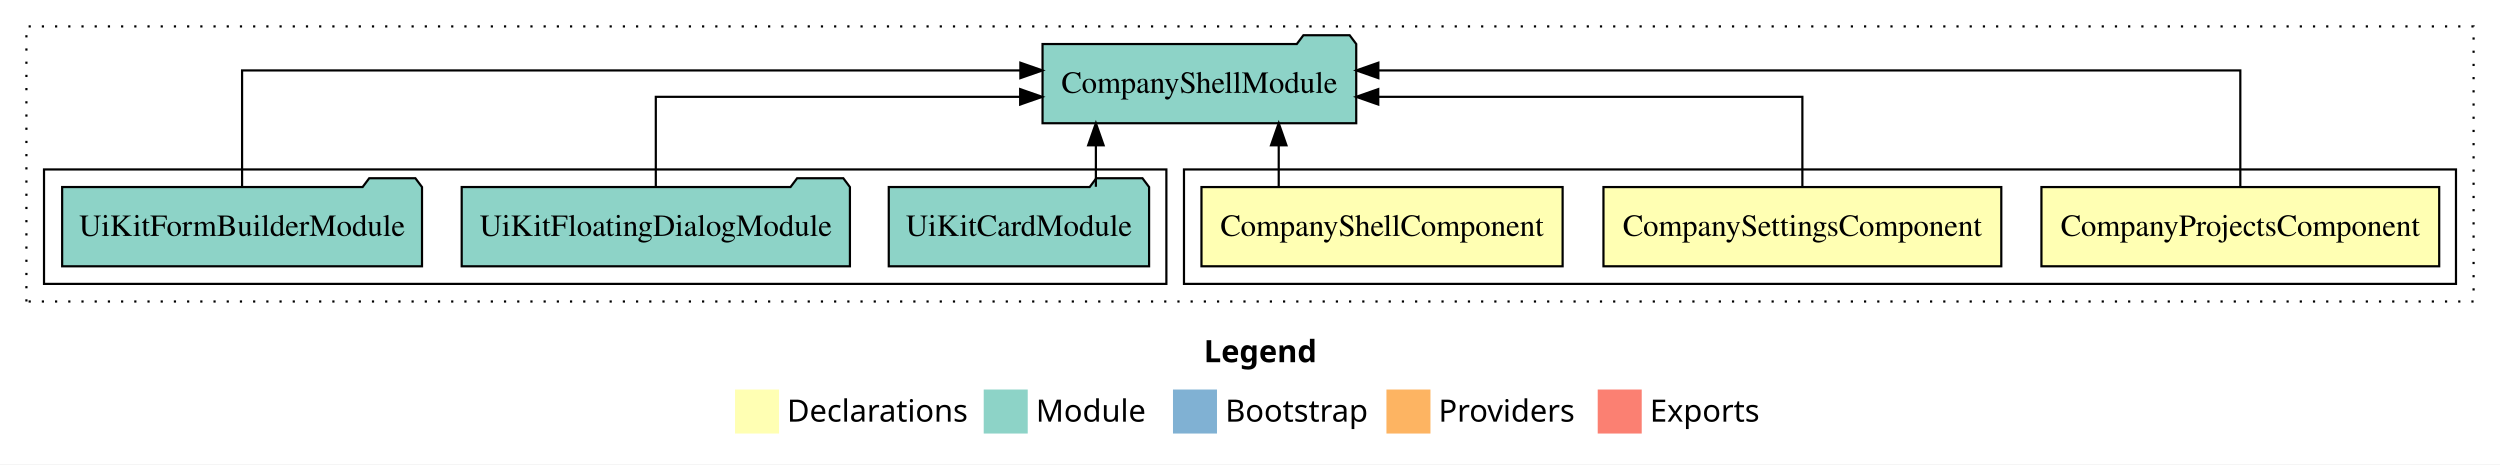
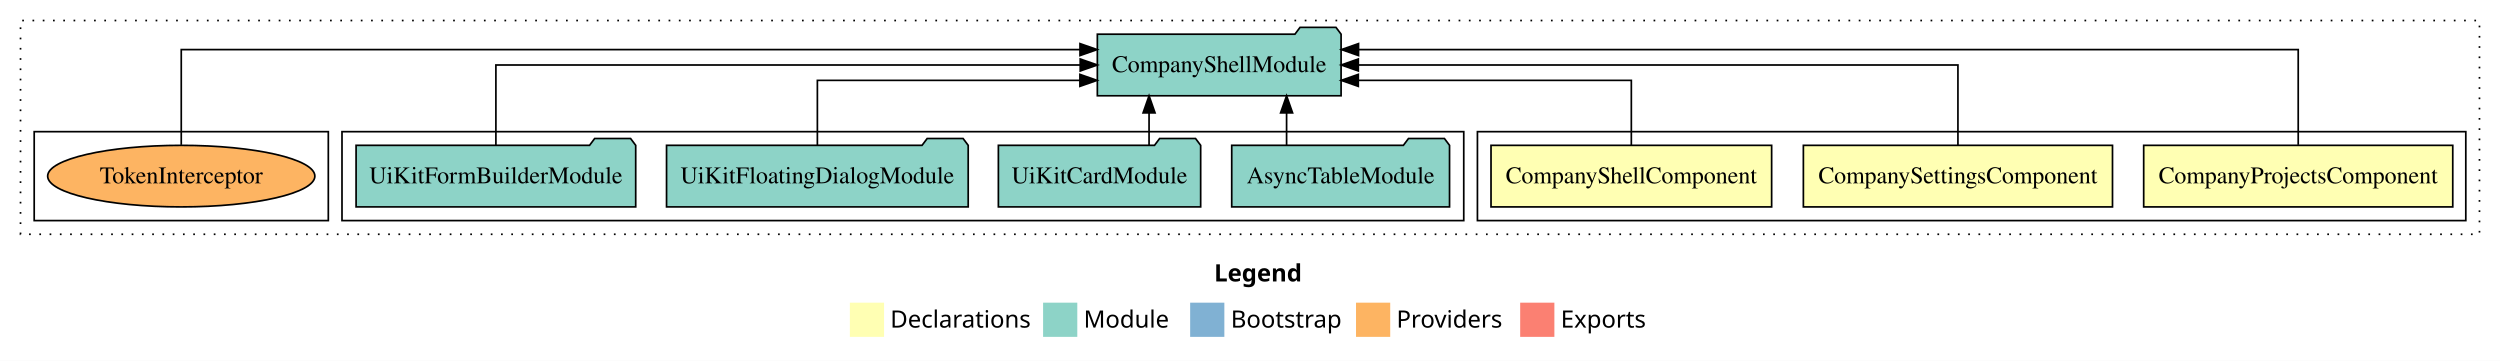
- <svg xmlns="http://www.w3.org/2000/svg" width="1136pt" height="211pt" viewBox="0.00 0.00 1136.00 211.00">
+ <svg xmlns="http://www.w3.org/2000/svg" width="1462pt" height="211pt" viewBox="0.00 0.00 1462.00 211.00">
  <g id="graph0" class="graph" transform="scale(1 1) rotate(0) translate(4 207)">
-     <polygon fill="#ffffff" stroke="transparent" points="-4,4 -4,-207 1132,-207 1132,4 -4,4" />
-     <text text-anchor="start" x="543.009" y="-42.4" font-family="sans-serif" font-weight="bold" font-size="14.00" fill="#000000">Legend</text>
-     <polygon fill="#ffffb3" stroke="transparent" points="330,-10 330,-30 350,-30 350,-10 330,-10" />
-     <text text-anchor="start" x="353.629" y="-15.4" font-family="sans-serif" font-size="14.00" fill="#000000">  Declarations</text>
-     <polygon fill="#8dd3c7" stroke="transparent" points="443,-10 443,-30 463,-30 463,-10 443,-10" />
-     <text text-anchor="start" x="466.725" y="-15.4" font-family="sans-serif" font-size="14.00" fill="#000000">  Module</text>
-     <polygon fill="#80b1d3" stroke="transparent" points="529,-10 529,-30 549,-30 549,-10 529,-10" />
-     <text text-anchor="start" x="552.781" y="-15.4" font-family="sans-serif" font-size="14.00" fill="#000000">  Bootstrap</text>
-     <polygon fill="#fdb462" stroke="transparent" points="626,-10 626,-30 646,-30 646,-10 626,-10" />
-     <text text-anchor="start" x="649.673" y="-15.4" font-family="sans-serif" font-size="14.00" fill="#000000">  Providers</text>
-     <polygon fill="#fb8072" stroke="transparent" points="722,-10 722,-30 742,-30 742,-10 722,-10" />
-     <text text-anchor="start" x="745.726" y="-15.4" font-family="sans-serif" font-size="14.00" fill="#000000">  Exports</text>
+     <polygon fill="#ffffff" stroke="transparent" points="-4,4 -4,-207 1458,-207 1458,4 -4,4" />
+     <text text-anchor="start" x="706.009" y="-42.4" font-family="sans-serif" font-weight="bold" font-size="14.00" fill="#000000">Legend</text>
+     <polygon fill="#ffffb3" stroke="transparent" points="493,-10 493,-30 513,-30 513,-10 493,-10" />
+     <text text-anchor="start" x="516.629" y="-15.4" font-family="sans-serif" font-size="14.00" fill="#000000">  Declarations</text>
+     <polygon fill="#8dd3c7" stroke="transparent" points="606,-10 606,-30 626,-30 626,-10 606,-10" />
+     <text text-anchor="start" x="629.725" y="-15.4" font-family="sans-serif" font-size="14.00" fill="#000000">  Module</text>
+     <polygon fill="#80b1d3" stroke="transparent" points="692,-10 692,-30 712,-30 712,-10 692,-10" />
+     <text text-anchor="start" x="715.781" y="-15.4" font-family="sans-serif" font-size="14.00" fill="#000000">  Bootstrap</text>
+     <polygon fill="#fdb462" stroke="transparent" points="789,-10 789,-30 809,-30 809,-10 789,-10" />
+     <text text-anchor="start" x="812.673" y="-15.4" font-family="sans-serif" font-size="14.00" fill="#000000">  Providers</text>
+     <polygon fill="#fb8072" stroke="transparent" points="885,-10 885,-30 905,-30 905,-10 885,-10" />
+     <text text-anchor="start" x="908.726" y="-15.4" font-family="sans-serif" font-size="14.00" fill="#000000">  Exports</text>
    <g id="clust1" class="cluster">
-       <polygon fill="none" stroke="#000000" stroke-dasharray="1,5" points="8,-70 8,-195 1120,-195 1120,-70 8,-70" />
+       <polygon fill="none" stroke="#000000" stroke-dasharray="1,5" points="8,-70 8,-195 1446,-195 1446,-70 8,-70" />
    </g>
    <g id="clust2" class="cluster">
-       <polygon fill="none" stroke="#000000" points="534,-78 534,-130 1112,-130 1112,-78 534,-78" />
+       <polygon fill="none" stroke="#000000" points="860,-78 860,-130 1438,-130 1438,-78 860,-78" />
    </g>
    <g id="clust6" class="cluster">
-       <polygon fill="none" stroke="#000000" points="16,-78 16,-130 526,-130 526,-78 16,-78" />
+       <polygon fill="none" stroke="#000000" points="196,-78 196,-130 852,-130 852,-78 196,-78" />
+     </g>
+     <g id="clust9" class="cluster">
+       <polygon fill="none" stroke="#000000" points="16,-78 16,-130 188,-130 188,-78 16,-78" />
    </g>
    <g id="node1" class="node">
-       <polygon fill="#ffffb3" stroke="#000000" points="1104.372,-122 923.628,-122 923.628,-86 1104.372,-86 1104.372,-122" />
-       <text text-anchor="middle" x="1014" y="-99.8" font-family="Times,serif" font-size="14.00" fill="#000000">CompanyProjectsComponent</text>
+       <polygon fill="#ffffb3" stroke="#000000" points="1430.372,-122 1249.628,-122 1249.628,-86 1430.372,-86 1430.372,-122" />
+       <text text-anchor="middle" x="1340" y="-99.8" font-family="Times,serif" font-size="14.00" fill="#000000">CompanyProjectsComponent</text>
    </g>
    <g id="node4" class="node">
-       <polygon fill="#8dd3c7" stroke="#000000" points="612.27,-187 609.27,-191 588.27,-191 585.27,-187 469.73,-187 469.73,-151 612.27,-151 612.27,-187" />
-       <text text-anchor="middle" x="541" y="-164.8" font-family="Times,serif" font-size="14.00" fill="#000000">CompanyShellModule</text>
+       <polygon fill="#8dd3c7" stroke="#000000" points="780.27,-187 777.27,-191 756.27,-191 753.27,-187 637.73,-187 637.73,-151 780.27,-151 780.27,-187" />
+       <text text-anchor="middle" x="709" y="-164.8" font-family="Times,serif" font-size="14.00" fill="#000000">CompanyShellModule</text>
    </g>
    <g id="edge1" class="edge">
-       <path fill="none" stroke="#000000" d="M1014,-122.284C1014,-143.321 1014,-175 1014,-175 1014,-175 622.325,-175 622.325,-175" />
-       <polygon fill="#000000" stroke="#000000" points="622.325,-171.5 612.325,-175 622.325,-178.5 622.325,-171.5" />
+       <path fill="none" stroke="#000000" d="M1340,-122.292C1340,-144.206 1340,-178 1340,-178 1340,-178 790.463,-178 790.463,-178" />
+       <polygon fill="#000000" stroke="#000000" points="790.463,-174.5 780.463,-178 790.463,-181.5 790.463,-174.5" />
    </g>
    <g id="node2" class="node">
-       <polygon fill="#ffffb3" stroke="#000000" points="905.388,-122 724.612,-122 724.612,-86 905.388,-86 905.388,-122" />
-       <text text-anchor="middle" x="815" y="-99.8" font-family="Times,serif" font-size="14.00" fill="#000000">CompanySettingsComponent</text>
+       <polygon fill="#ffffb3" stroke="#000000" points="1231.388,-122 1050.612,-122 1050.612,-86 1231.388,-86 1231.388,-122" />
+       <text text-anchor="middle" x="1141" y="-99.8" font-family="Times,serif" font-size="14.00" fill="#000000">CompanySettingsComponent</text>
    </g>
    <g id="edge2" class="edge">
-       <path fill="none" stroke="#000000" d="M815,-122.022C815,-139.373 815,-163 815,-163 815,-163 622.275,-163 622.275,-163" />
-       <polygon fill="#000000" stroke="#000000" points="622.275,-159.5 612.275,-163 622.275,-166.5 622.275,-159.5" />
+       <path fill="none" stroke="#000000" d="M1141,-122.106C1141,-141.339 1141,-169 1141,-169 1141,-169 790.336,-169 790.336,-169" />
+       <polygon fill="#000000" stroke="#000000" points="790.336,-165.5 780.336,-169 790.336,-172.5 790.336,-165.5" />
    </g>
    <g id="node3" class="node">
-       <polygon fill="#ffffb3" stroke="#000000" points="706.053,-122 541.947,-122 541.947,-86 706.053,-86 706.053,-122" />
-       <text text-anchor="middle" x="624" y="-99.8" font-family="Times,serif" font-size="14.00" fill="#000000">CompanyShellComponent</text>
+       <polygon fill="#ffffb3" stroke="#000000" points="1032.053,-122 867.947,-122 867.947,-86 1032.053,-86 1032.053,-122" />
+       <text text-anchor="middle" x="950" y="-99.8" font-family="Times,serif" font-size="14.00" fill="#000000">CompanyShellComponent</text>
    </g>
    <g id="edge3" class="edge">
-       <path fill="none" stroke="#000000" d="M577.054,-122.106C577.054,-122.106 577.054,-140.991 577.054,-140.991" />
-       <polygon fill="#000000" stroke="#000000" points="573.554,-140.991 577.054,-150.991 580.554,-140.991 573.554,-140.991" />
+       <path fill="none" stroke="#000000" d="M950,-122.027C950,-138.398 950,-160 950,-160 950,-160 790.33,-160 790.33,-160" />
+       <polygon fill="#000000" stroke="#000000" points="790.33,-156.5 780.33,-160 790.33,-163.5 790.33,-156.5" />
    </g>
    <g id="node5" class="node">
-       <polygon fill="#8dd3c7" stroke="#000000" points="518.147,-122 515.147,-126 494.147,-126 491.147,-122 399.853,-122 399.853,-86 518.147,-86 518.147,-122" />
-       <text text-anchor="middle" x="459" y="-99.8" font-family="Times,serif" font-size="14.00" fill="#000000">UiKitCardModule</text>
+       <polygon fill="#8dd3c7" stroke="#000000" points="843.688,-122 840.688,-126 819.688,-126 816.688,-122 716.312,-122 716.312,-86 843.688,-86 843.688,-122" />
+       <text text-anchor="middle" x="780" y="-99.8" font-family="Times,serif" font-size="14.00" fill="#000000">AsyncTableModule</text>
    </g>
    <g id="edge4" class="edge">
-       <path fill="none" stroke="#000000" d="M493.969,-122.106C493.969,-122.106 493.969,-140.991 493.969,-140.991" />
-       <polygon fill="#000000" stroke="#000000" points="490.469,-140.991 493.969,-150.991 497.469,-140.991 490.469,-140.991" />
+       <path fill="none" stroke="#000000" d="M748.395,-122.106C748.395,-122.106 748.395,-140.991 748.395,-140.991" />
+       <polygon fill="#000000" stroke="#000000" points="744.896,-140.991 748.395,-150.991 751.896,-140.991 744.896,-140.991" />
    </g>
    <g id="node6" class="node">
-       <polygon fill="#8dd3c7" stroke="#000000" points="382.206,-122 379.206,-126 358.206,-126 355.206,-122 205.794,-122 205.794,-86 382.206,-86 382.206,-122" />
-       <text text-anchor="middle" x="294" y="-99.8" font-family="Times,serif" font-size="14.00" fill="#000000">UiKitFloatingDialogModule</text>
+       <polygon fill="#8dd3c7" stroke="#000000" points="698.147,-122 695.147,-126 674.147,-126 671.147,-122 579.853,-122 579.853,-86 698.147,-86 698.147,-122" />
+       <text text-anchor="middle" x="639" y="-99.8" font-family="Times,serif" font-size="14.00" fill="#000000">UiKitCardModule</text>
    </g>
    <g id="edge5" class="edge">
-       <path fill="none" stroke="#000000" d="M294,-122.022C294,-139.373 294,-163 294,-163 294,-163 459.557,-163 459.557,-163" />
-       <polygon fill="#000000" stroke="#000000" points="459.557,-166.5 469.557,-163 459.557,-159.5 459.557,-166.5" />
+       <path fill="none" stroke="#000000" d="M667.969,-122.106C667.969,-122.106 667.969,-140.991 667.969,-140.991" />
+       <polygon fill="#000000" stroke="#000000" points="664.469,-140.991 667.969,-150.991 671.469,-140.991 664.469,-140.991" />
    </g>
    <g id="node7" class="node">
-       <polygon fill="#8dd3c7" stroke="#000000" points="187.762,-122 184.762,-126 163.762,-126 160.762,-122 24.238,-122 24.238,-86 187.762,-86 187.762,-122" />
-       <text text-anchor="middle" x="106" y="-99.8" font-family="Times,serif" font-size="14.00" fill="#000000">UiKitFormBuilderModule</text>
+       <polygon fill="#8dd3c7" stroke="#000000" points="562.206,-122 559.206,-126 538.206,-126 535.206,-122 385.794,-122 385.794,-86 562.206,-86 562.206,-122" />
+       <text text-anchor="middle" x="474" y="-99.8" font-family="Times,serif" font-size="14.00" fill="#000000">UiKitFloatingDialogModule</text>
    </g>
    <g id="edge6" class="edge">
-       <path fill="none" stroke="#000000" d="M106,-122.284C106,-143.321 106,-175 106,-175 106,-175 459.656,-175 459.656,-175" />
-       <polygon fill="#000000" stroke="#000000" points="459.656,-178.5 469.656,-175 459.656,-171.5 459.656,-178.5" />
+       <path fill="none" stroke="#000000" d="M474,-122.027C474,-138.398 474,-160 474,-160 474,-160 627.535,-160 627.535,-160" />
+       <polygon fill="#000000" stroke="#000000" points="627.535,-163.5 637.535,-160 627.535,-156.5 627.535,-163.5" />
+     </g>
+     <g id="node8" class="node">
+       <polygon fill="#8dd3c7" stroke="#000000" points="367.762,-122 364.762,-126 343.762,-126 340.762,-122 204.238,-122 204.238,-86 367.762,-86 367.762,-122" />
+       <text text-anchor="middle" x="286" y="-99.8" font-family="Times,serif" font-size="14.00" fill="#000000">UiKitFormBuilderModule</text>
+     </g>
+     <g id="edge7" class="edge">
+       <path fill="none" stroke="#000000" d="M286,-122.106C286,-141.339 286,-169 286,-169 286,-169 627.722,-169 627.722,-169" />
+       <polygon fill="#000000" stroke="#000000" points="627.722,-172.5 637.722,-169 627.722,-165.5 627.722,-172.5" />
+     </g>
+     <g id="node9" class="node">
+       <ellipse fill="#fdb462" stroke="#000000" cx="102" cy="-104" rx="78.131" ry="18" />
+       <text text-anchor="middle" x="102" y="-99.8" font-family="Times,serif" font-size="14.00" fill="#000000">TokenInterceptor</text>
+     </g>
+     <g id="edge8" class="edge">
+       <path fill="none" stroke="#000000" d="M102,-122.292C102,-144.206 102,-178 102,-178 102,-178 627.584,-178 627.584,-178" />
+       <polygon fill="#000000" stroke="#000000" points="627.585,-181.5 637.584,-178 627.584,-174.5 627.585,-181.5" />
    </g>
  </g>
</svg>
